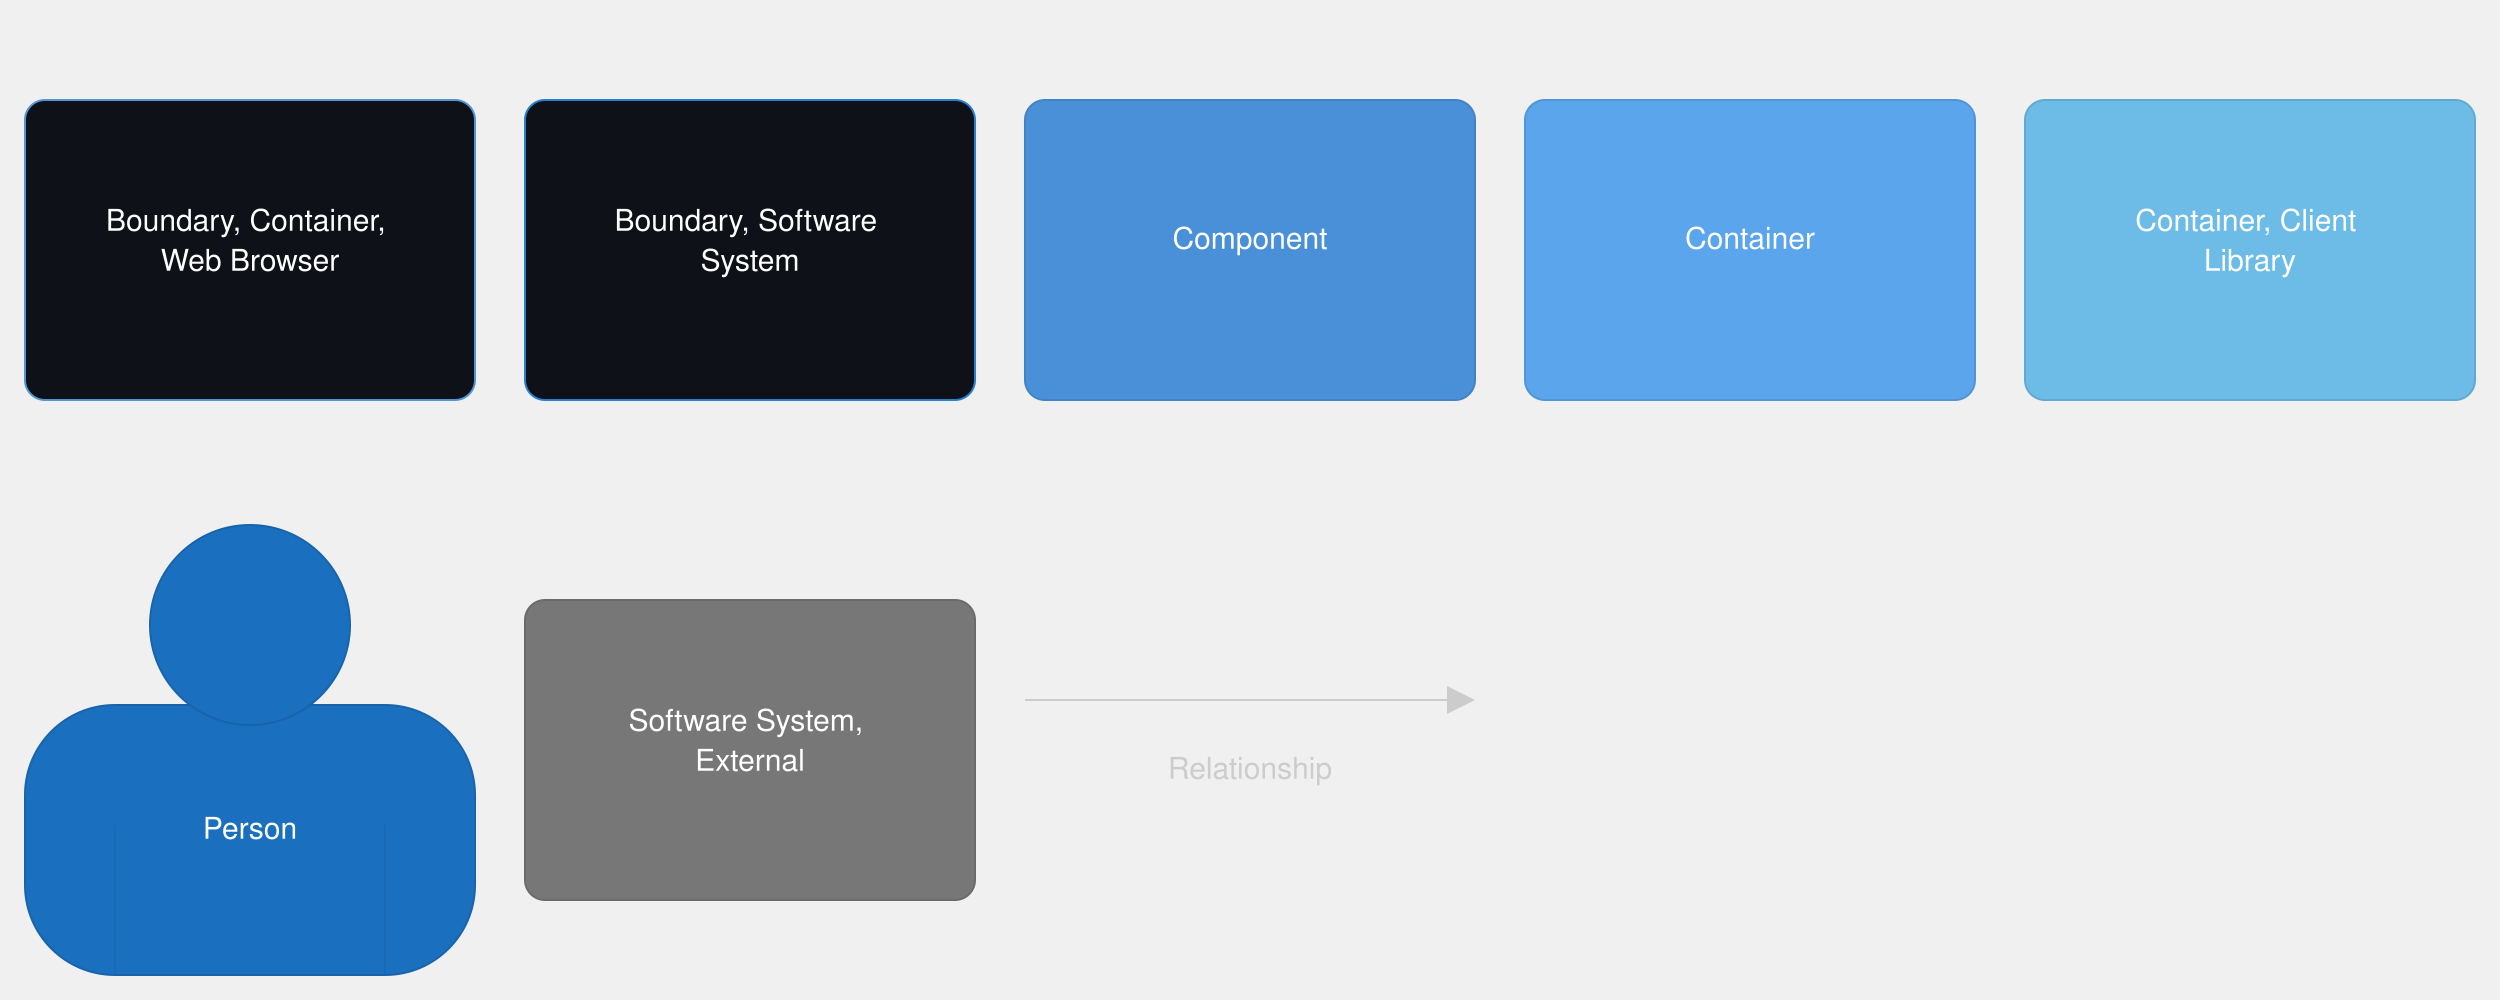
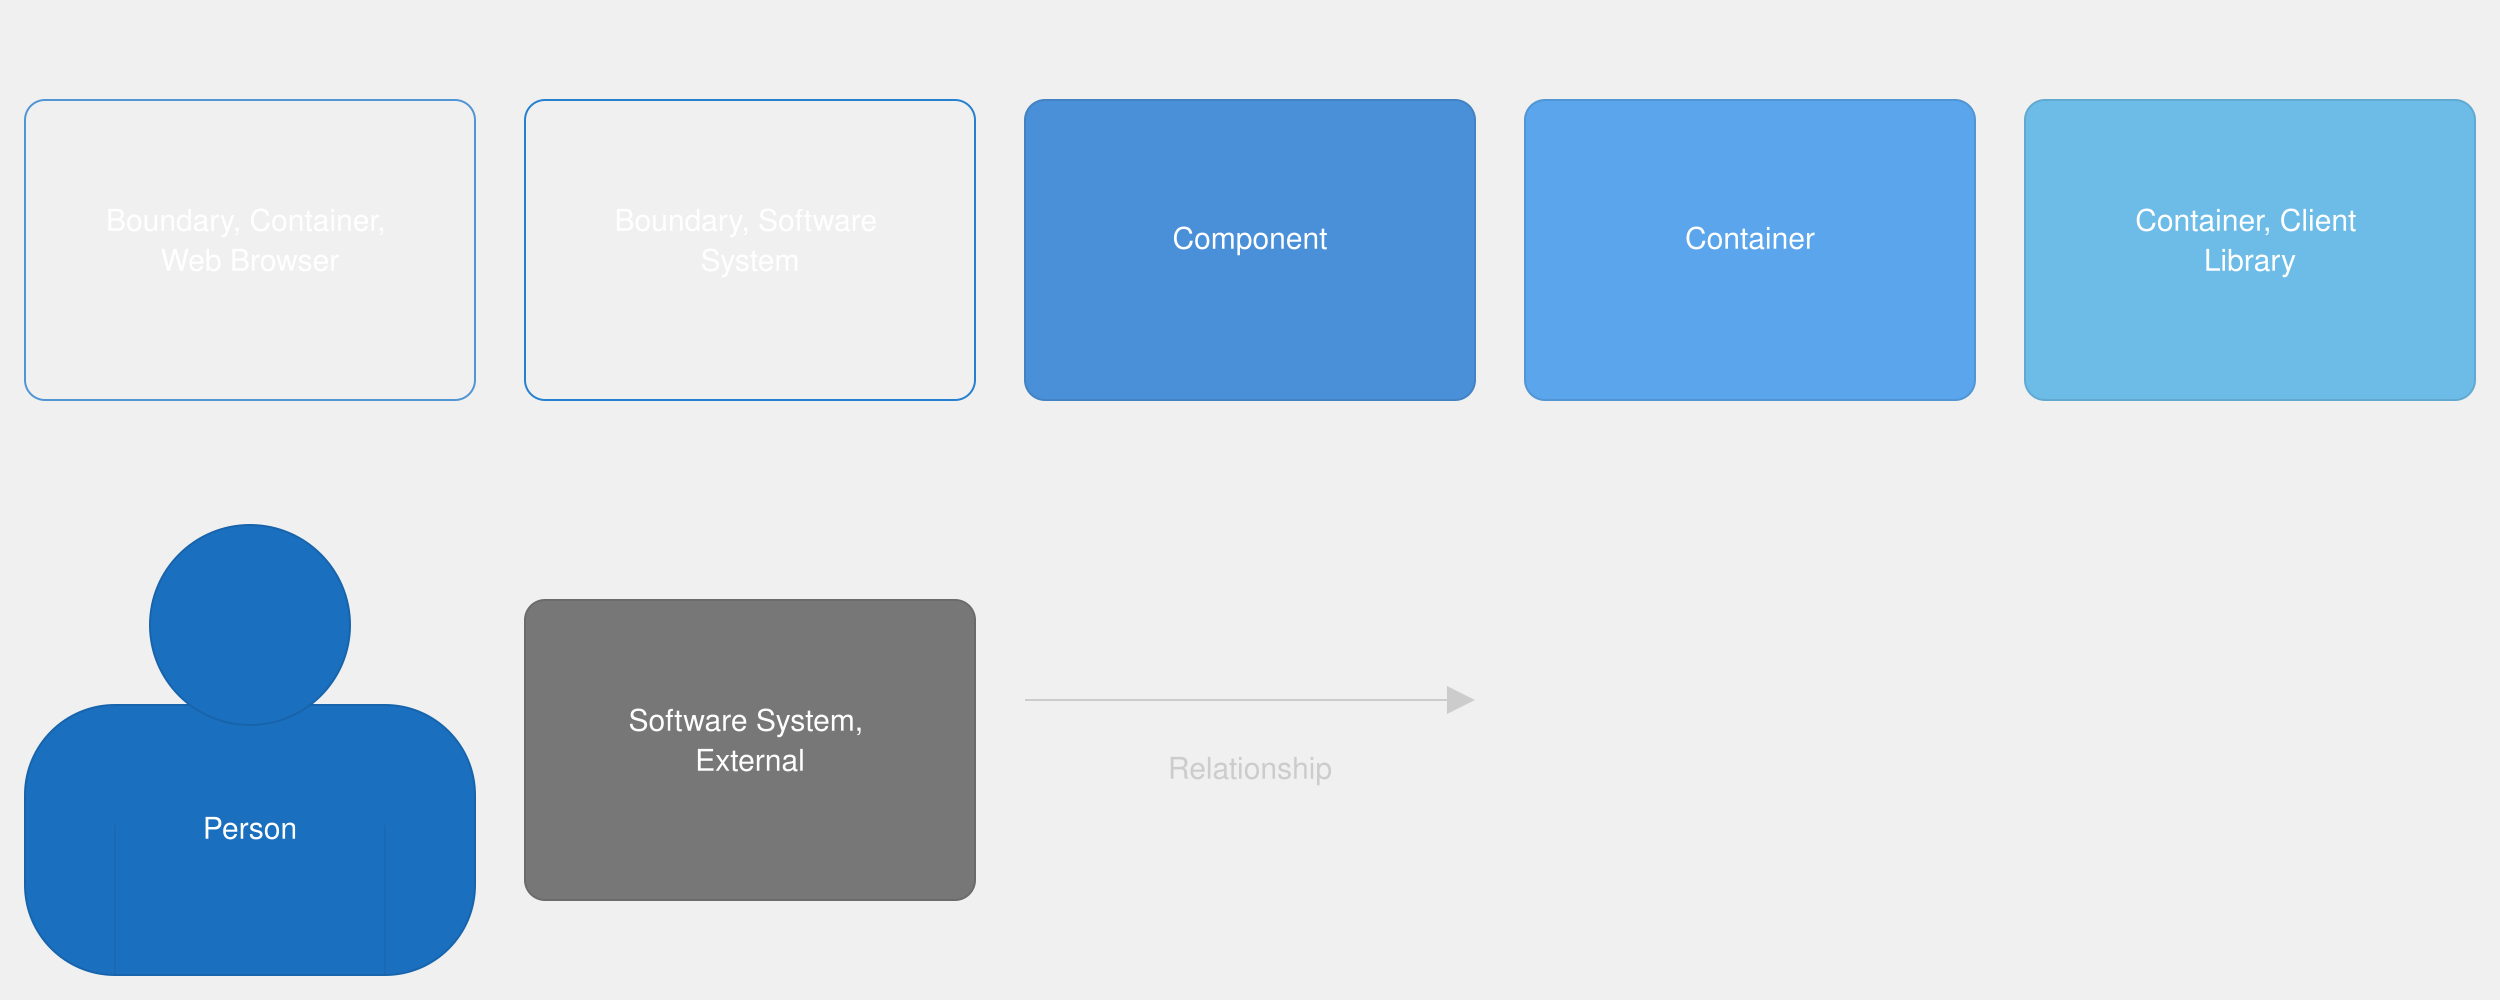
- <svg xmlns="http://www.w3.org/2000/svg" version="1.1" viewBox="0 0 2500 1000" style="background: #0e1117">
+ <svg xmlns="http://www.w3.org/2000/svg" version="1.1" viewBox="0 0 2500 1000" style="background: transparent">
  <g transform="translate(25,100)">
-     <rect width="450" height="300" rx="20" ry="20" x="0" y="0" fill="#0e1117" stroke-width="2" stroke="#5195d4" stroke-dasharray="" />
+     <rect width="450" height="300" rx="20" ry="20" x="0" y="0" fill="transparent" stroke-width="2" stroke="#5195d4" stroke-dasharray="" />
    <text x="225" y="77" text-anchor="middle" dominant-baseline="hanging" fill="#ffffff" font-size="30px" font-family="Tahoma, Verdana, Helvetica, Arial">
      <tspan x="225" dy="40px">Boundary, Container,</tspan>
      <tspan x="225" dy="40px">Web Browser</tspan>
    </text>
  </g>
  <g transform="translate(525,100)">
-     <rect width="450" height="300" rx="20" ry="20" x="0" y="0" fill="#0e1117" stroke-width="2" stroke="#2780cf" stroke-dasharray="" />
+     <rect width="450" height="300" rx="20" ry="20" x="0" y="0" fill="transparent" stroke-width="2" stroke="#2780cf" stroke-dasharray="" />
    <text x="225" y="77" text-anchor="middle" dominant-baseline="hanging" fill="#ffffff" font-size="30px" font-family="Tahoma, Verdana, Helvetica, Arial">
      <tspan x="225" dy="40px">Boundary, Software</tspan>
      <tspan x="225" dy="40px">System</tspan>
    </text>
  </g>
  <g transform="translate(1025,100)">
    <rect width="450" height="300" rx="20" ry="20" x="0" y="0" fill="#4a90d9" stroke-width="2" stroke="#4382c3" stroke-dasharray="" />
    <text x="225" y="95" text-anchor="middle" dominant-baseline="hanging" fill="#ffffff" font-size="30px" font-family="Tahoma, Verdana, Helvetica, Arial">
      <tspan x="225" dy="40px">Component</tspan>
    </text>
  </g>
  <g transform="translate(1525,100)">
    <rect width="450" height="300" rx="20" ry="20" x="0" y="0" fill="#5aa5eb" stroke-width="2" stroke="#5195d4" stroke-dasharray="" />
    <text x="225" y="95" text-anchor="middle" dominant-baseline="hanging" fill="#ffffff" font-size="30px" font-family="Tahoma, Verdana, Helvetica, Arial">
      <tspan x="225" dy="40px">Container</tspan>
    </text>
  </g>
  <g transform="translate(2025,100)">
    <rect width="450" height="300" rx="20" ry="20" x="0" y="0" fill="#6dbce8" stroke-width="2" stroke="#62a9d1" stroke-dasharray="" />
    <text x="225" y="77" text-anchor="middle" dominant-baseline="hanging" fill="#ffffff" font-size="30px" font-family="Tahoma, Verdana, Helvetica, Arial">
      <tspan x="225" dy="40px">Container, Client</tspan>
      <tspan x="225" dy="40px">Library</tspan>
    </text>
  </g>
  <g transform="translate(25,525)">
    <rect x="0" y="180" width="450" height="270" rx="90" fill="#1a6fbf" stroke-width="2" stroke="#1764ac" stroke-dasharray="" />
    <circle cx="225" cy="100" r="100" fill="#1a6fbf" stroke-width="2" stroke="#1764ac" stroke-dasharray="" />
    <line x1="90" y1="300" x2="90" y2="450" stroke-width="1" stroke="#1764ac" stroke-dasharray="" />
    <line x1="360" y1="300" x2="360" y2="450" stroke-width="1" stroke="#1764ac" stroke-dasharray="" />
    <text x="225" y="260" text-anchor="middle" dominant-baseline="hanging" fill="#ffffff" font-size="30px" font-family="Tahoma, Verdana, Helvetica, Arial">
      <tspan x="225" dy="40px">Person</tspan>
    </text>
  </g>
  <g transform="translate(525,600)">
    <rect width="450" height="300" rx="20" ry="20" x="0" y="0" fill="#777777" stroke-width="2" stroke="#6b6b6b" stroke-dasharray="" />
    <text x="225" y="77" text-anchor="middle" dominant-baseline="hanging" fill="#ffffff" font-size="30px" font-family="Tahoma, Verdana, Helvetica, Arial">
      <tspan x="225" dy="40px">Software System,</tspan>
      <tspan x="225" dy="40px">External</tspan>
    </text>
  </g>
  <g transform="translate(1025,670)">
    <path d="M422,0 L422,44 L450,30 L 422,16" style="fill:#cccccc" />
    <path d="M0,30 L422,30" style="stroke:#cccccc; stroke-width: 2; fill: none; stroke-dasharray: ;" />
    <text x="225" y="55" text-anchor="middle" dominant-baseline="hanging" fill="#cccccc" font-size="30px" font-family="Tahoma, Verdana, Helvetica, Arial">
      <tspan x="225" dy="40px">Relationship</tspan>
    </text>
  </g>
</svg>
